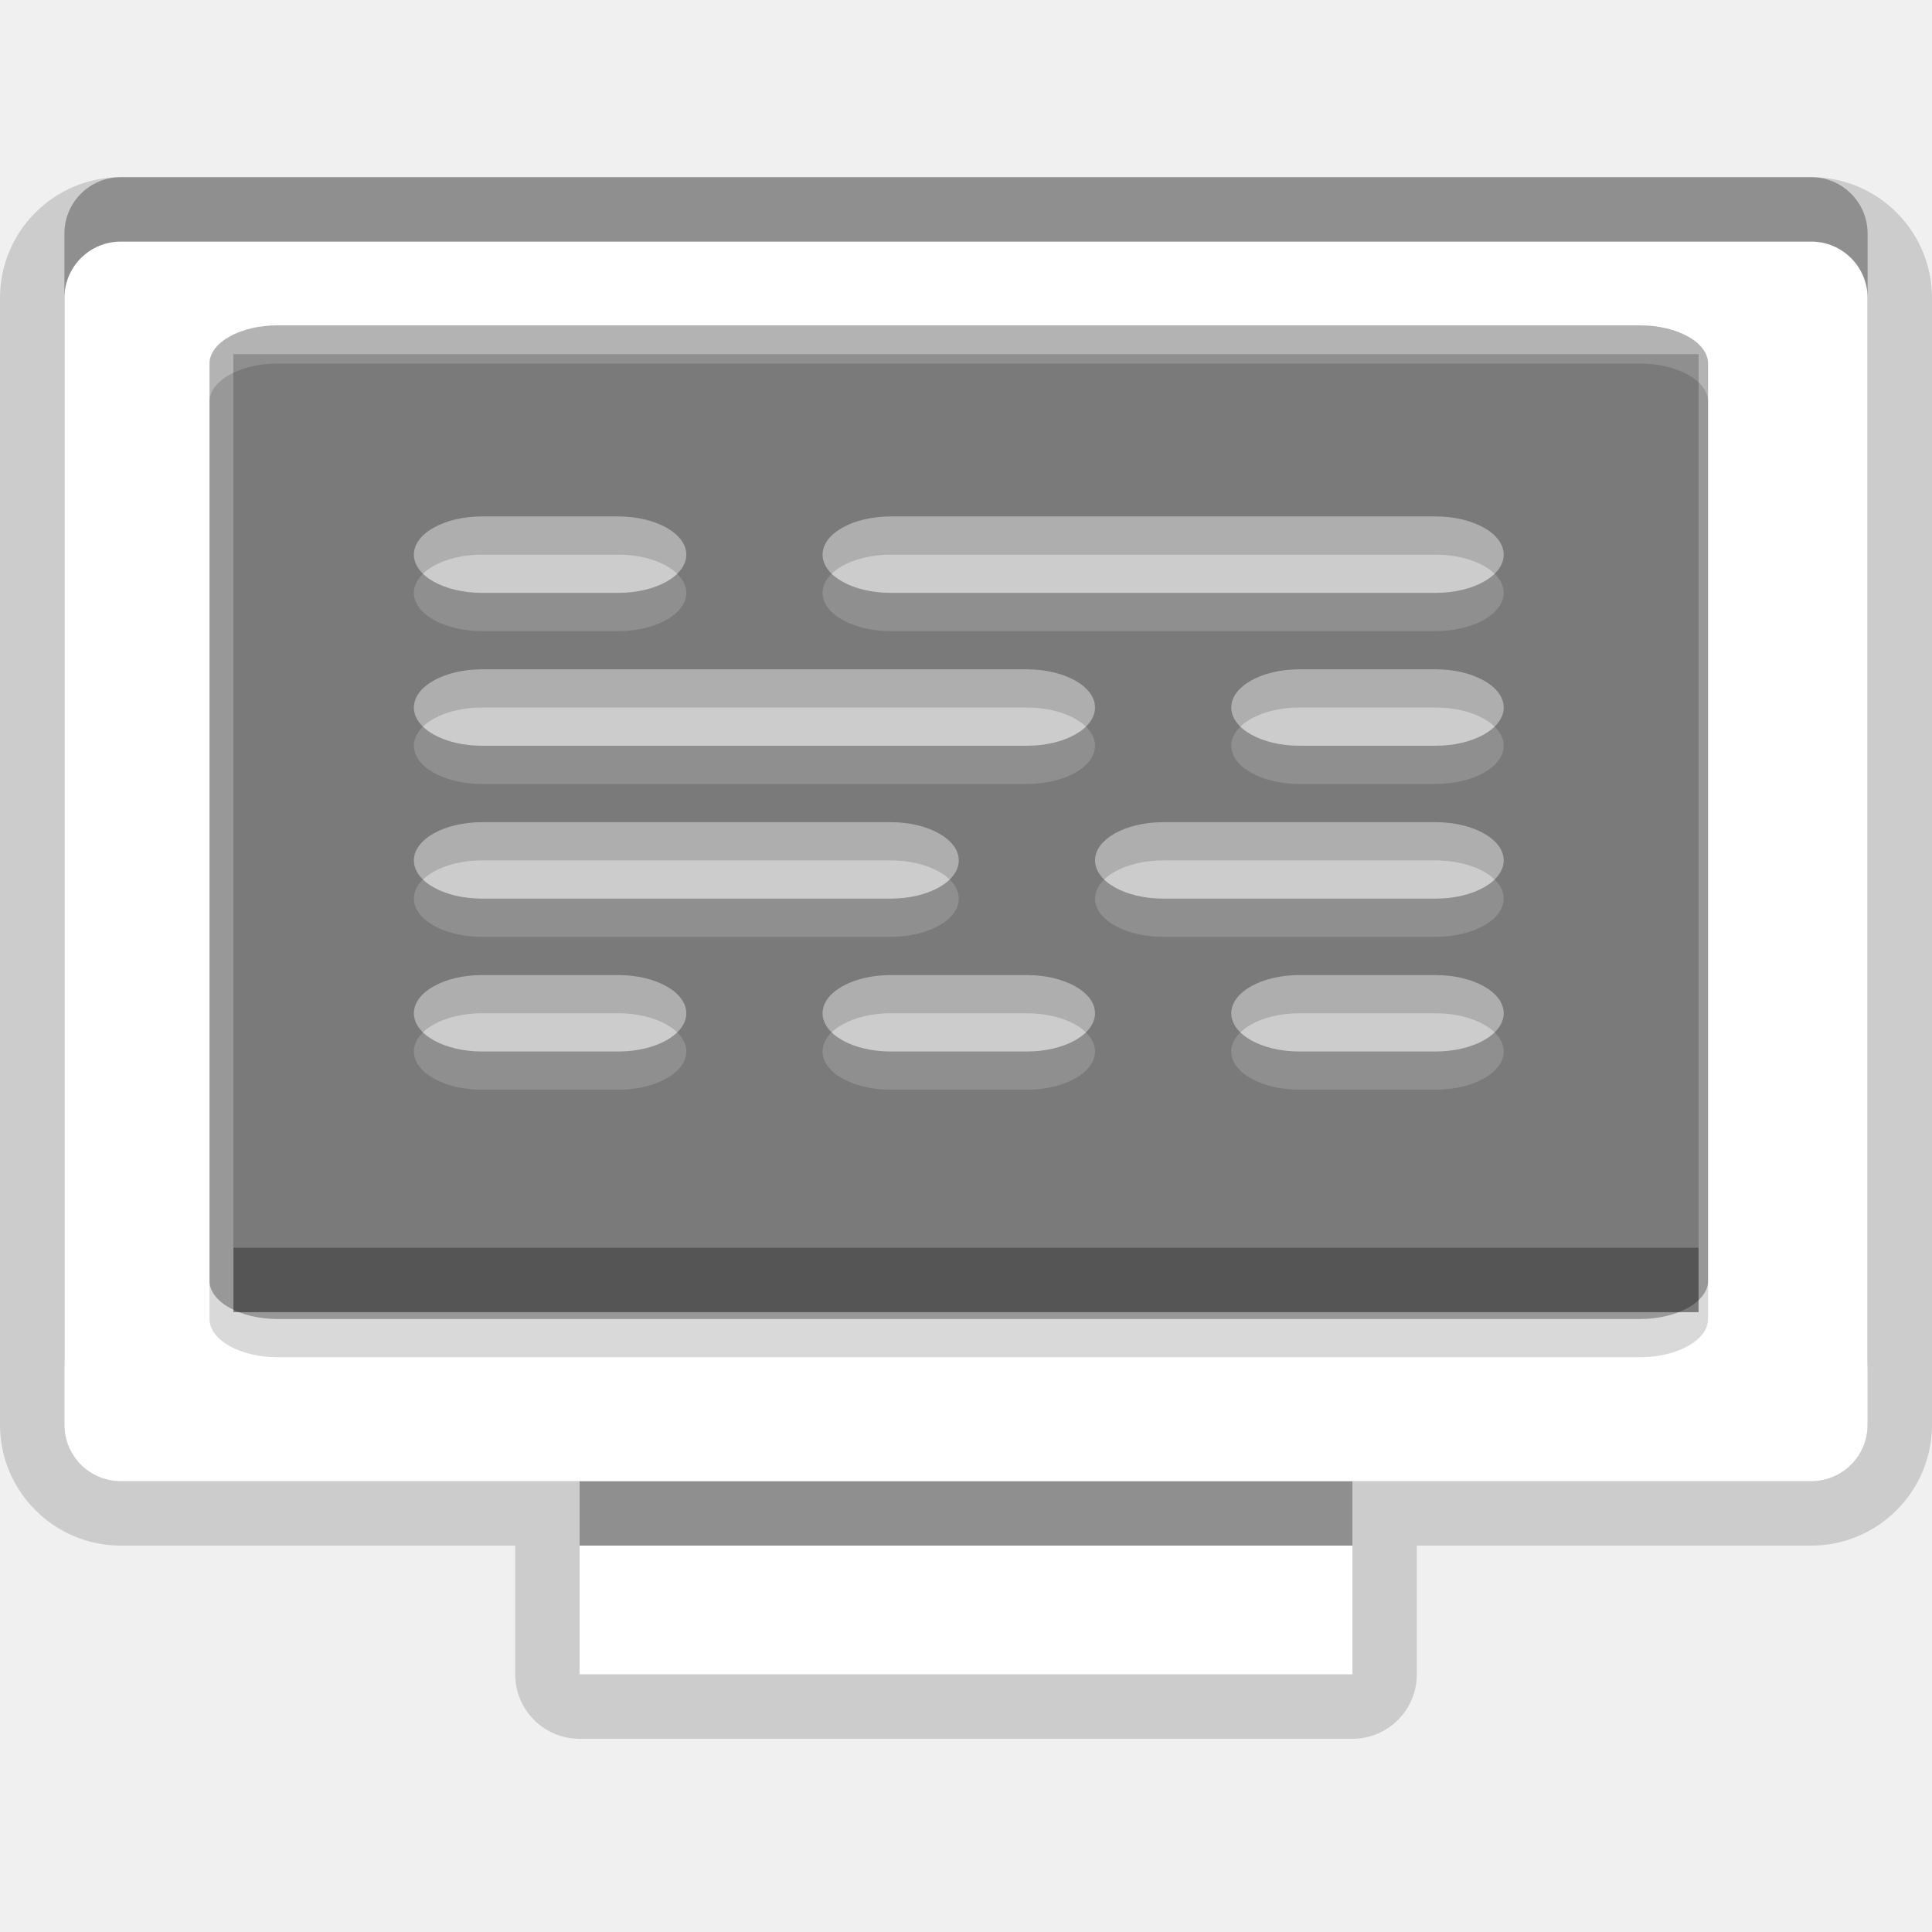
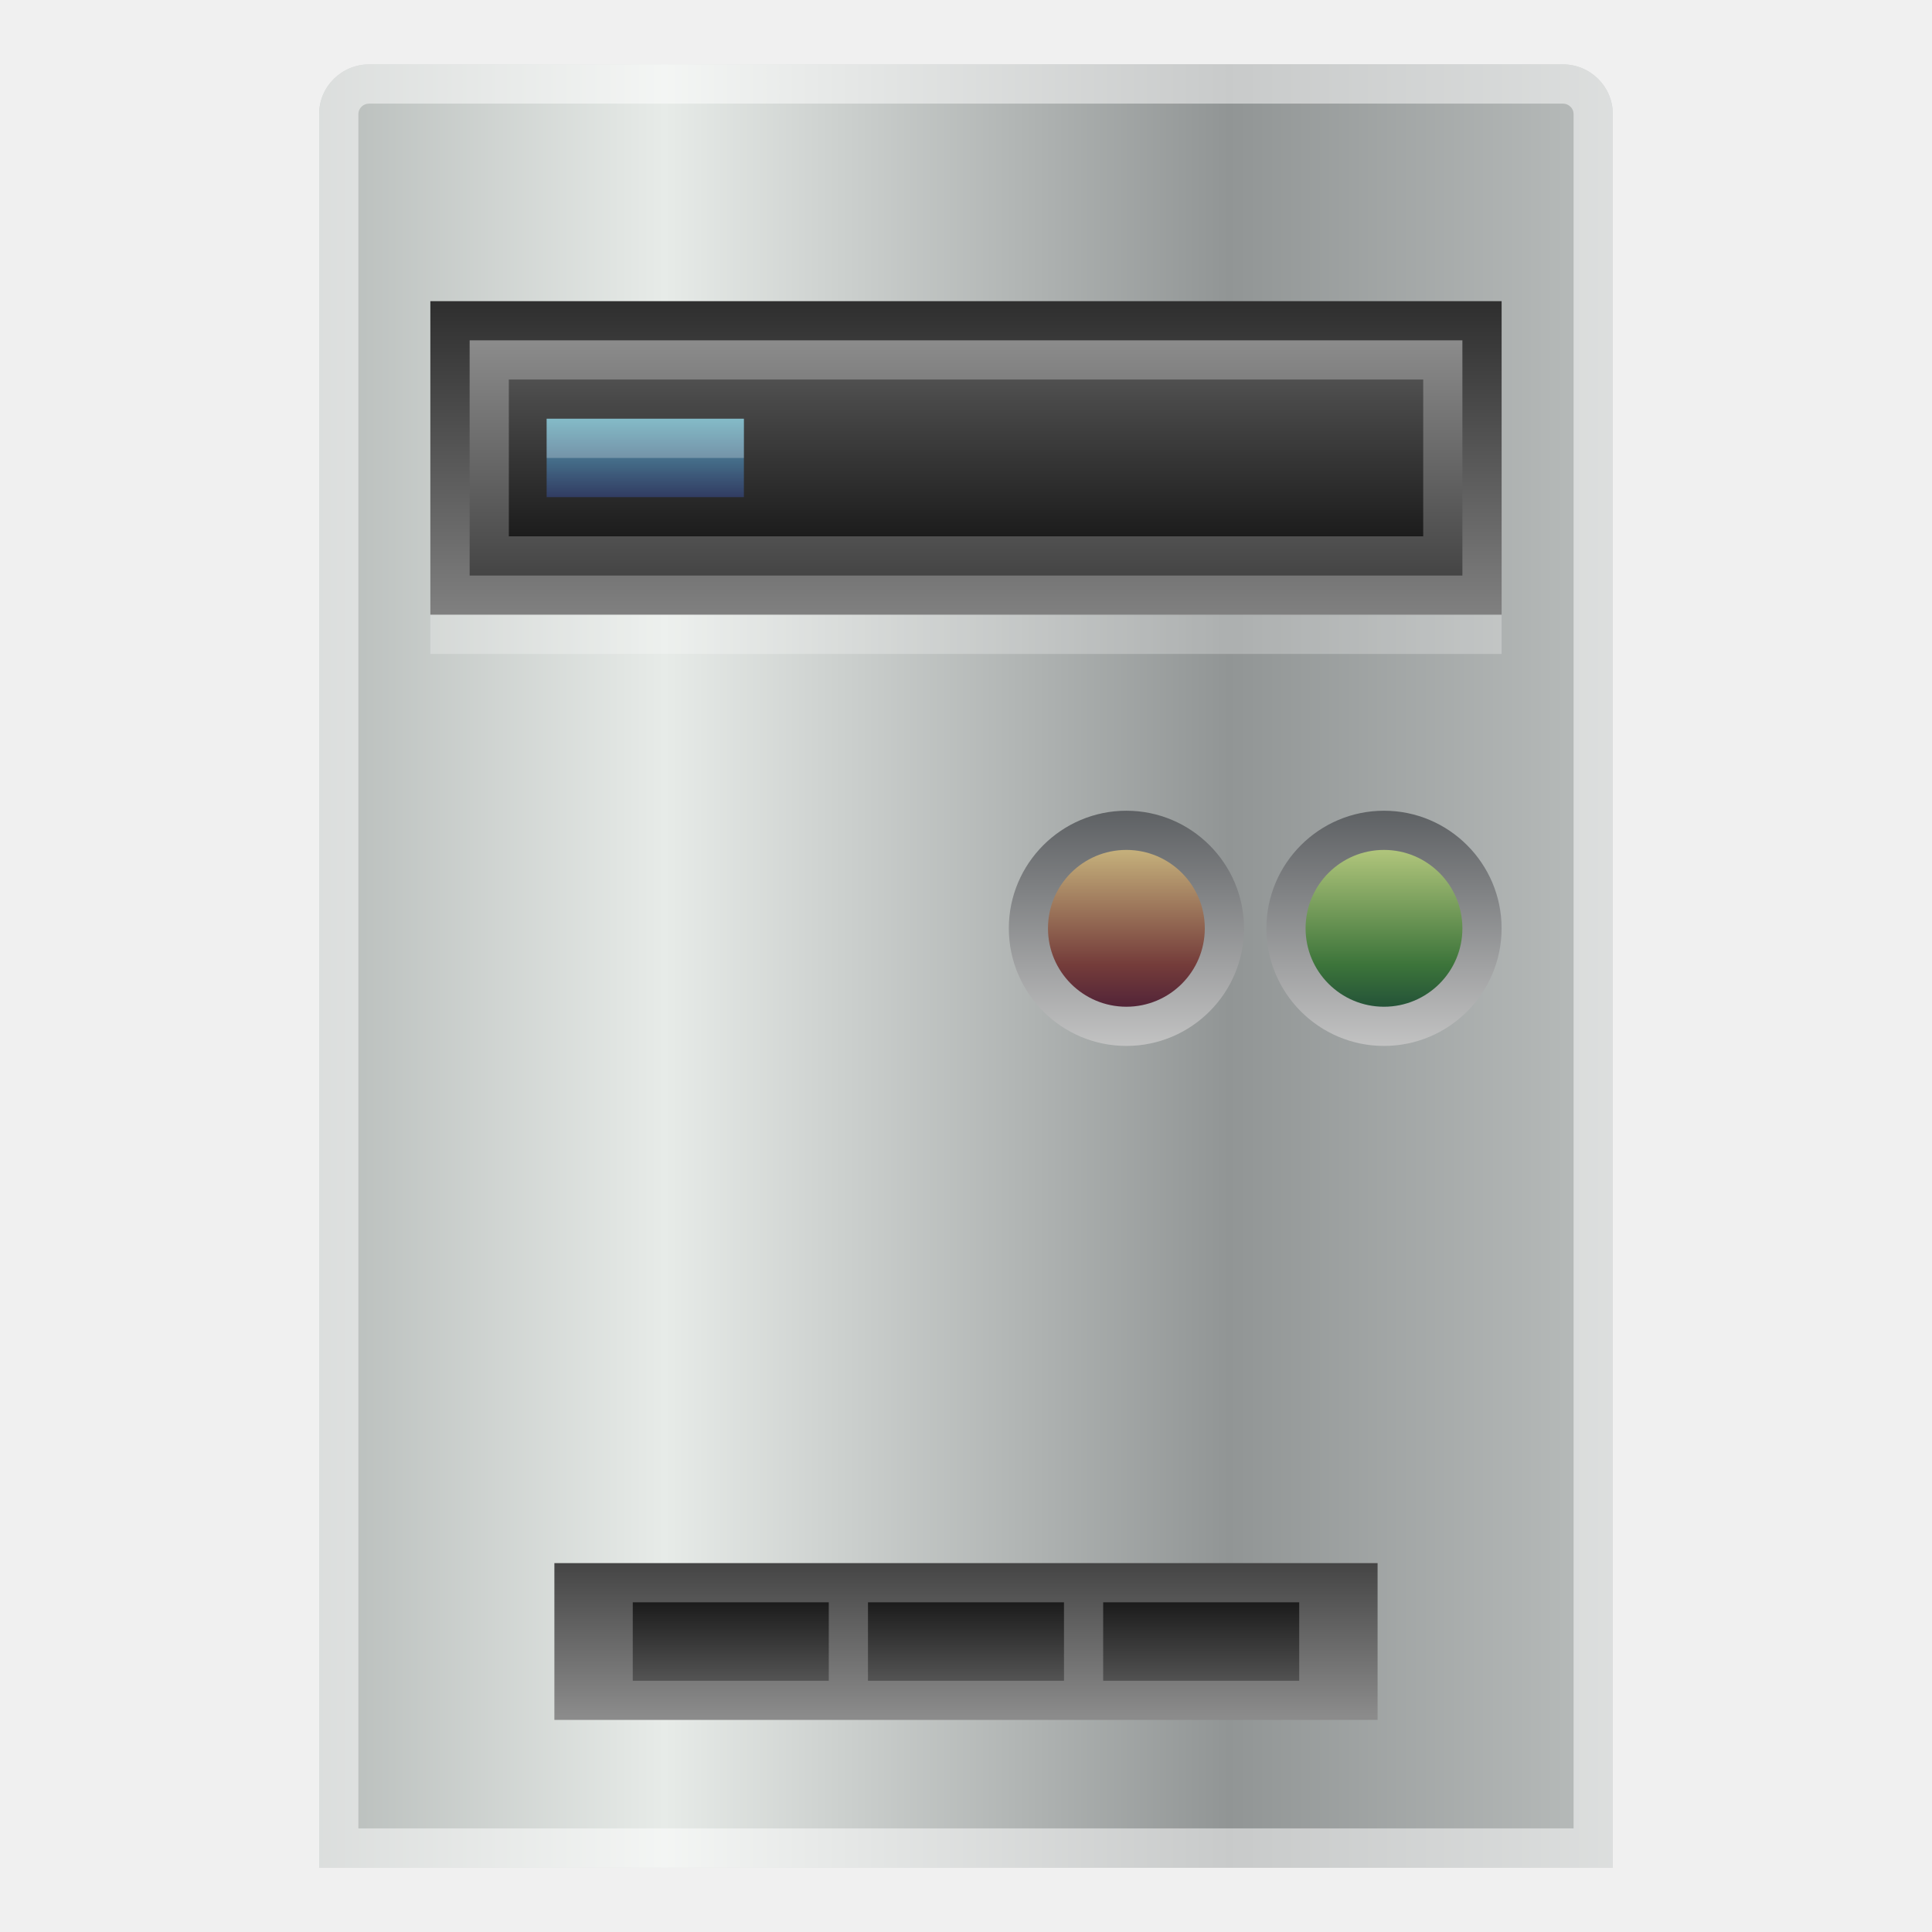
- <svg xmlns="http://www.w3.org/2000/svg" width="30" height="30">
+ <svg xmlns="http://www.w3.org/2000/svg" baseProfile="tiny" height="60" viewBox="0 0 60 60" width="60">
  <g>
-     <g id="DO_NOT_EDIT_-_BOUNDING_BOX">
-       <rect height="30" width="30" fill="none" id="BOUNDING_BOX" />
-     </g>
-     <g id="TV">
-       <path id="svg_1" d="m28.125,2.751l-26.25,0c-0.482,0 -0.875,0.392 -0.875,0.875l0,17.499c0,0.484 0.393,0.875 0.875,0.875l26.25,0c0.482,0 0.875,-0.391 0.875,-0.875l0,-17.499c0,-0.483 -0.393,-0.875 -0.875,-0.875zm-1.75,16.624l-22.75,0l0,-14.874l22.75,0l0,14.874zm-17.375,5.625l12,0l0,-2l-12,0l0,2z" opacity="0.3" />
-       <path id="svg_2" d="m9,27c-0.552,0 -1,-0.447 -1,-1l0,-2l-6.125,0c-1.034,0 -1.875,-0.841 -1.875,-1.875l0,-17.499c0,-1.034 0.841,-1.875 1.875,-1.875l26.25,0c1.034,0 1.875,0.841 1.875,1.875l0,17.499c0,1.034 -0.841,1.875 -1.875,1.875l-6.125,0l0,2c0,0.553 -0.447,1 -1,1l-12,0z" opacity="0.15" />
-       <path id="svg_3" d="m28.125,3.751l-26.25,0c-0.482,0 -0.875,0.392 -0.875,0.875l0,17.499c0,0.484 0.393,0.875 0.875,0.875l26.25,0c0.482,0 0.875,-0.391 0.875,-0.875l0,-17.499c0,-0.483 -0.393,-0.875 -0.875,-0.875zm-1.75,16.624l-22.75,0l0,-14.874l22.75,0l0,14.874zm-17.375,5.625l12,0l0,-2l-12,0l0,2z" opacity="0.15" />
-       <path id="svg_4" d="m28.125,3.751l-26.25,0c-0.482,0 -0.875,0.392 -0.875,0.875l0,17.499c0,0.484 0.393,0.875 0.875,0.875l26.25,0c0.482,0 0.875,-0.391 0.875,-0.875l0,-17.499c0,-0.483 -0.393,-0.875 -0.875,-0.875zm-1.75,16.624l-22.75,0l0,-14.874l22.75,0l0,14.874zm-17.375,5.625l12,0l0,-2l-12,0l0,2z" fill="#FFFFFF" />
-     </g>
-     <g id="inner-decorations" transform="translate(2.83573,6.2) matrix(1.0577,0,0,0.5934567,-3.813166,-1.741602) ">
-       <path id="screen-writings-up" opacity="0.3" d="m25,1l-20,0c-0.55,0 -1,0.449 -1,1l0,24c0,0.549 0.45,1 1,1l20,0c0.551,0 1,-0.451 1,-1l0,-24c0,-0.551 -0.449,-1 -1,-1zm-17,5l2,0c0.553,0 1,0.447 1,1s-0.447,1 -1,1l-2,0c-0.554,0 -1,-0.447 -1,-1s0.446,-1 1,-1zm0,4l8,0c0.553,0 1,0.447 1,1s-0.447,1 -1,1l-8,0c-0.554,0 -1,-0.447 -1,-1s0.446,-1 1,-1zm0,4l6,0c0.553,0 1,0.447 1,1s-0.447,1 -1,1l-6,0c-0.554,0 -1,-0.447 -1,-1s0.446,-1 1,-1zm2,6l-2,0c-0.554,0 -1,-0.447 -1,-1s0.446,-1 1,-1l2,0c0.553,0 1,0.447 1,1s-0.447,1 -1,1zm6,0l-2,0c-0.553,0 -1,-0.447 -1,-1s0.446,-1 1,-1l2,0c0.553,0 1,0.447 1,1s-0.447,1 -1,1zm6,0l-2,0c-0.553,0 -1,-0.447 -1,-1s0.447,-1 1,-1l2,0c0.553,0 1,0.447 1,1s-0.447,1 -1,1zm0,-4l-4,0c-0.553,0 -1,-0.447 -1,-1s0.447,-1 1,-1l4,0c0.553,0 1,0.447 1,1s-0.447,1 -1,1zm0,-4l-2,0c-0.553,0 -1,-0.447 -1,-1s0.447,-1 1,-1l2,0c0.553,0 1,0.447 1,1s-0.447,1 -1,1zm0,-4l-8,0c-0.553,0 -1,-0.447 -1,-1s0.446,-1 1,-1l8,0c0.553,0 1,0.447 1,1s-0.447,1 -1,1z" />
-       <path id="screen-writings-up" fill="#000000" opacity="0.15" d="m25,2l-20,0c-0.55,0 -1,0.449 -1,1l0,24c0,0.549 0.45,1 1,1l20,0c0.551,0 1,-0.451 1,-1l0,-24c0,-0.551 -0.449,-1 -1,-1zm-17,5l2,0c0.553,0 1,0.447 1,1s-0.447,1 -1,1l-2,0c-0.554,0 -1,-0.447 -1,-1s0.446,-1 1,-1zm0,4l8,0c0.553,0 1,0.447 1,1s-0.447,1 -1,1l-8,0c-0.554,0 -1,-0.447 -1,-1s0.446,-1 1,-1zm0,4l6,0c0.553,0 1,0.447 1,1s-0.447,1 -1,1l-6,0c-0.554,0 -1,-0.447 -1,-1s0.446,-1 1,-1zm2,6l-2,0c-0.554,0 -1,-0.447 -1,-1s0.446,-1 1,-1l2,0c0.553,0 1,0.447 1,1s-0.447,1 -1,1zm6,0l-2,0c-0.553,0 -1,-0.447 -1,-1s0.446,-1 1,-1l2,0c0.553,0 1,0.447 1,1s-0.447,1 -1,1zm6,0l-2,0c-0.553,0 -1,-0.447 -1,-1s0.447,-1 1,-1l2,0c0.553,0 1,0.447 1,1s-0.447,1 -1,1zm0,-4l-4,0c-0.553,0 -1,-0.447 -1,-1s0.447,-1 1,-1l4,0c0.553,0 1,0.447 1,1s-0.447,1 -1,1zm0,-4l-2,0c-0.553,0 -1,-0.447 -1,-1s0.447,-1 1,-1l2,0c0.553,0 1,0.447 1,1s-0.447,1 -1,1zm0,-4l-8,0c-0.553,0 -1,-0.447 -1,-1s0.446,-1 1,-1l8,0c0.553,0 1,0.447 1,1s-0.447,1 -1,1z" />
-     </g>
+     <rect fill="none" height="60" width="60" />
+     <linearGradient gradientUnits="userSpaceOnUse" id="SVGID_1_" x1="9.912" x2="50.086" y1="30" y2="30">
+       <stop offset="0" style="stop-color:#B7BCBA" />
+       <stop offset="0.267" style="stop-color:#E7EBE8" />
+       <stop offset="0.703" style="stop-color:#919595" />
+       <stop offset="1" style="stop-color:#B9BDBC" />
+     </linearGradient>
+     <path d="M48.539,2H11.463c-0.854,0-1.551,0.69-1.551,1.536V58h40.174V3.536C50.086,2.69,49.39,2,48.539,2z" fill="url(#SVGID_1_)" />
+     <path d="M48.539,2c0.851,0,1.547,0.69,1.547,1.536V58H9.912V3.536C9.912,2.69,10.609,2,11.463,2  H48.539 M48.539,3.218H11.463c-0.181,0-0.333,0.146-0.333,0.318v53.246h37.739V3.536C48.869,3.364,48.717,3.218,48.539,3.218  L48.539,3.218z" fill="#FFFFFF" fill-opacity="0.5" stroke-opacity="0.5" />
+     <linearGradient gradientUnits="userSpaceOnUse" id="SVGID_2_" x1="30" x2="30" y1="19.091" y2="9.551">
+       <stop offset="0" style="stop-color:#808080" />
+       <stop offset="1" style="stop-color:#303030" />
+     </linearGradient>
+     <rect fill="url(#SVGID_2_)" height="9.738" width="33.269" x="13.365" y="9.353" />
+     <rect fill="#FFFFFF" fill-opacity="0.25" height="1.218" stroke-opacity="0.25" width="33.269" x="13.365" y="19.091" />
+     <linearGradient gradientUnits="userSpaceOnUse" id="SVGID_3_" x1="30" x2="30" y1="10.62" y2="17.828">
+       <stop offset="0" style="stop-color:#8B8B8B" />
+       <stop offset="1" style="stop-color:#454545" />
+     </linearGradient>
+     <rect fill="url(#SVGID_3_)" height="7.305" width="30.831" x="14.585" y="10.569" />
+     <linearGradient gradientUnits="userSpaceOnUse" id="SVGID_4_" x1="30" x2="30" y1="11.542" y2="16.656">
+       <stop offset="0" style="stop-color:#525252" />
+       <stop offset="1" style="stop-color:#1C1C1C" />
+     </linearGradient>
+     <rect fill="url(#SVGID_4_)" height="4.869" width="28.397" x="15.802" y="11.787" />
+     <linearGradient gradientUnits="userSpaceOnUse" id="SVGID_5_" x1="20.039" x2="20.039" y1="12.881" y2="15.438">
+       <stop offset="0" style="stop-color:#5DA9B9" />
+       <stop offset="1" style="stop-color:#313C62" />
+     </linearGradient>
+     <rect fill="url(#SVGID_5_)" height="2.435" width="6.125" x="16.977" y="13.004" />
+     <rect fill="#FFFFFF" fill-opacity="0.25" height="1.218" stroke-opacity="0.25" width="6.125" x="16.977" y="13.004" />
+     <linearGradient gradientUnits="userSpaceOnUse" id="SVGID_6_" x1="42.982" x2="42.982" y1="25.064" y2="32.6">
+       <stop offset="0" style="stop-color:#5C5F62" />
+       <stop offset="1" style="stop-color:#C4C4C4" />
+     </linearGradient>
+     <path d="M42.981,32.482c-2.014,0-3.651-1.638-3.651-3.652c0-2.014,1.638-3.652,3.651-3.652  c2.015,0,3.652,1.639,3.652,3.652C46.634,30.845,44.996,32.482,42.981,32.482L42.981,32.482z" fill="url(#SVGID_6_)" />
+     <linearGradient gradientUnits="userSpaceOnUse" id="SVGID_7_" x1="42.981" x2="42.981" y1="26.319" y2="31.343">
+       <stop offset="0" style="stop-color:#B3C77D" />
+       <stop offset="0.727" style="stop-color:#3C743A" />
+       <stop offset="1" style="stop-color:#235138" />
+     </linearGradient>
+     <circle cx="42.981" cy="28.83" fill="url(#SVGID_7_)" r="2.435" />
+     <path transform="translate(-8,0)" d="M42.981,32.482c-2.014,0-3.651-1.638-3.651-3.652c0-2.014,1.638-3.652,3.651-3.652  c2.015,0,3.652,1.639,3.652,3.652C46.634,30.845,44.996,32.482,42.981,32.482L42.981,32.482z" fill="url(#SVGID_6_)" />
+     <linearGradient gradientUnits="userSpaceOnUse" id="SVGID_32_" x1="42.981" x2="42.981" y1="26.319" y2="31.343">
+       <stop offset="0" style="stop-color:#C7B37D" />
+       <stop offset="0.727" style="stop-color:#743C3A" />
+       <stop offset="1" style="stop-color:#512338" />
+     </linearGradient>
+     <circle transform="translate(-8,0)" cx="42.981" cy="28.83" fill="url(#SVGID_32_)" r="2.435" />
+     <linearGradient gradientUnits="userSpaceOnUse" id="SVGID_8_" x1="30" x2="30" y1="53.287" y2="48.57">
+       <stop offset="0" style="stop-color:#8B8B8B" />
+       <stop offset="1" style="stop-color:#454545" />
+     </linearGradient>
+     <rect fill="url(#SVGID_8_)" height="4.869" width="25.565" x="17.217" y="48.544" />
+     <linearGradient gradientUnits="userSpaceOnUse" id="SVGID_9_" x1="22.695" x2="22.695" y1="52.133" y2="49.773">
+       <stop offset="0" style="stop-color:#525252" />
+       <stop offset="1" style="stop-color:#1C1C1C" />
+     </linearGradient>
+     <rect fill="url(#SVGID_9_)" height="2.436" width="6.087" x="19.651" y="49.761" />
+     <linearGradient gradientUnits="userSpaceOnUse" id="SVGID_10_" x1="30" x2="30" y1="52.133" y2="49.773">
+       <stop offset="0" style="stop-color:#525252" />
+       <stop offset="1" style="stop-color:#1C1C1C" />
+     </linearGradient>
+     <rect fill="url(#SVGID_10_)" height="2.436" width="6.087" x="26.956" y="49.761" />
+     <linearGradient gradientUnits="userSpaceOnUse" id="SVGID_11_" x1="37.304" x2="37.304" y1="52.222" y2="49.786">
+       <stop offset="0" style="stop-color:#525252" />
+       <stop offset="1" style="stop-color:#1C1C1C" />
+     </linearGradient>
+     <rect fill="url(#SVGID_11_)" height="2.436" width="6.088" x="34.26" y="49.761" />
+     <rect fill="none" height="60" width="60" />
  </g>
</svg>
